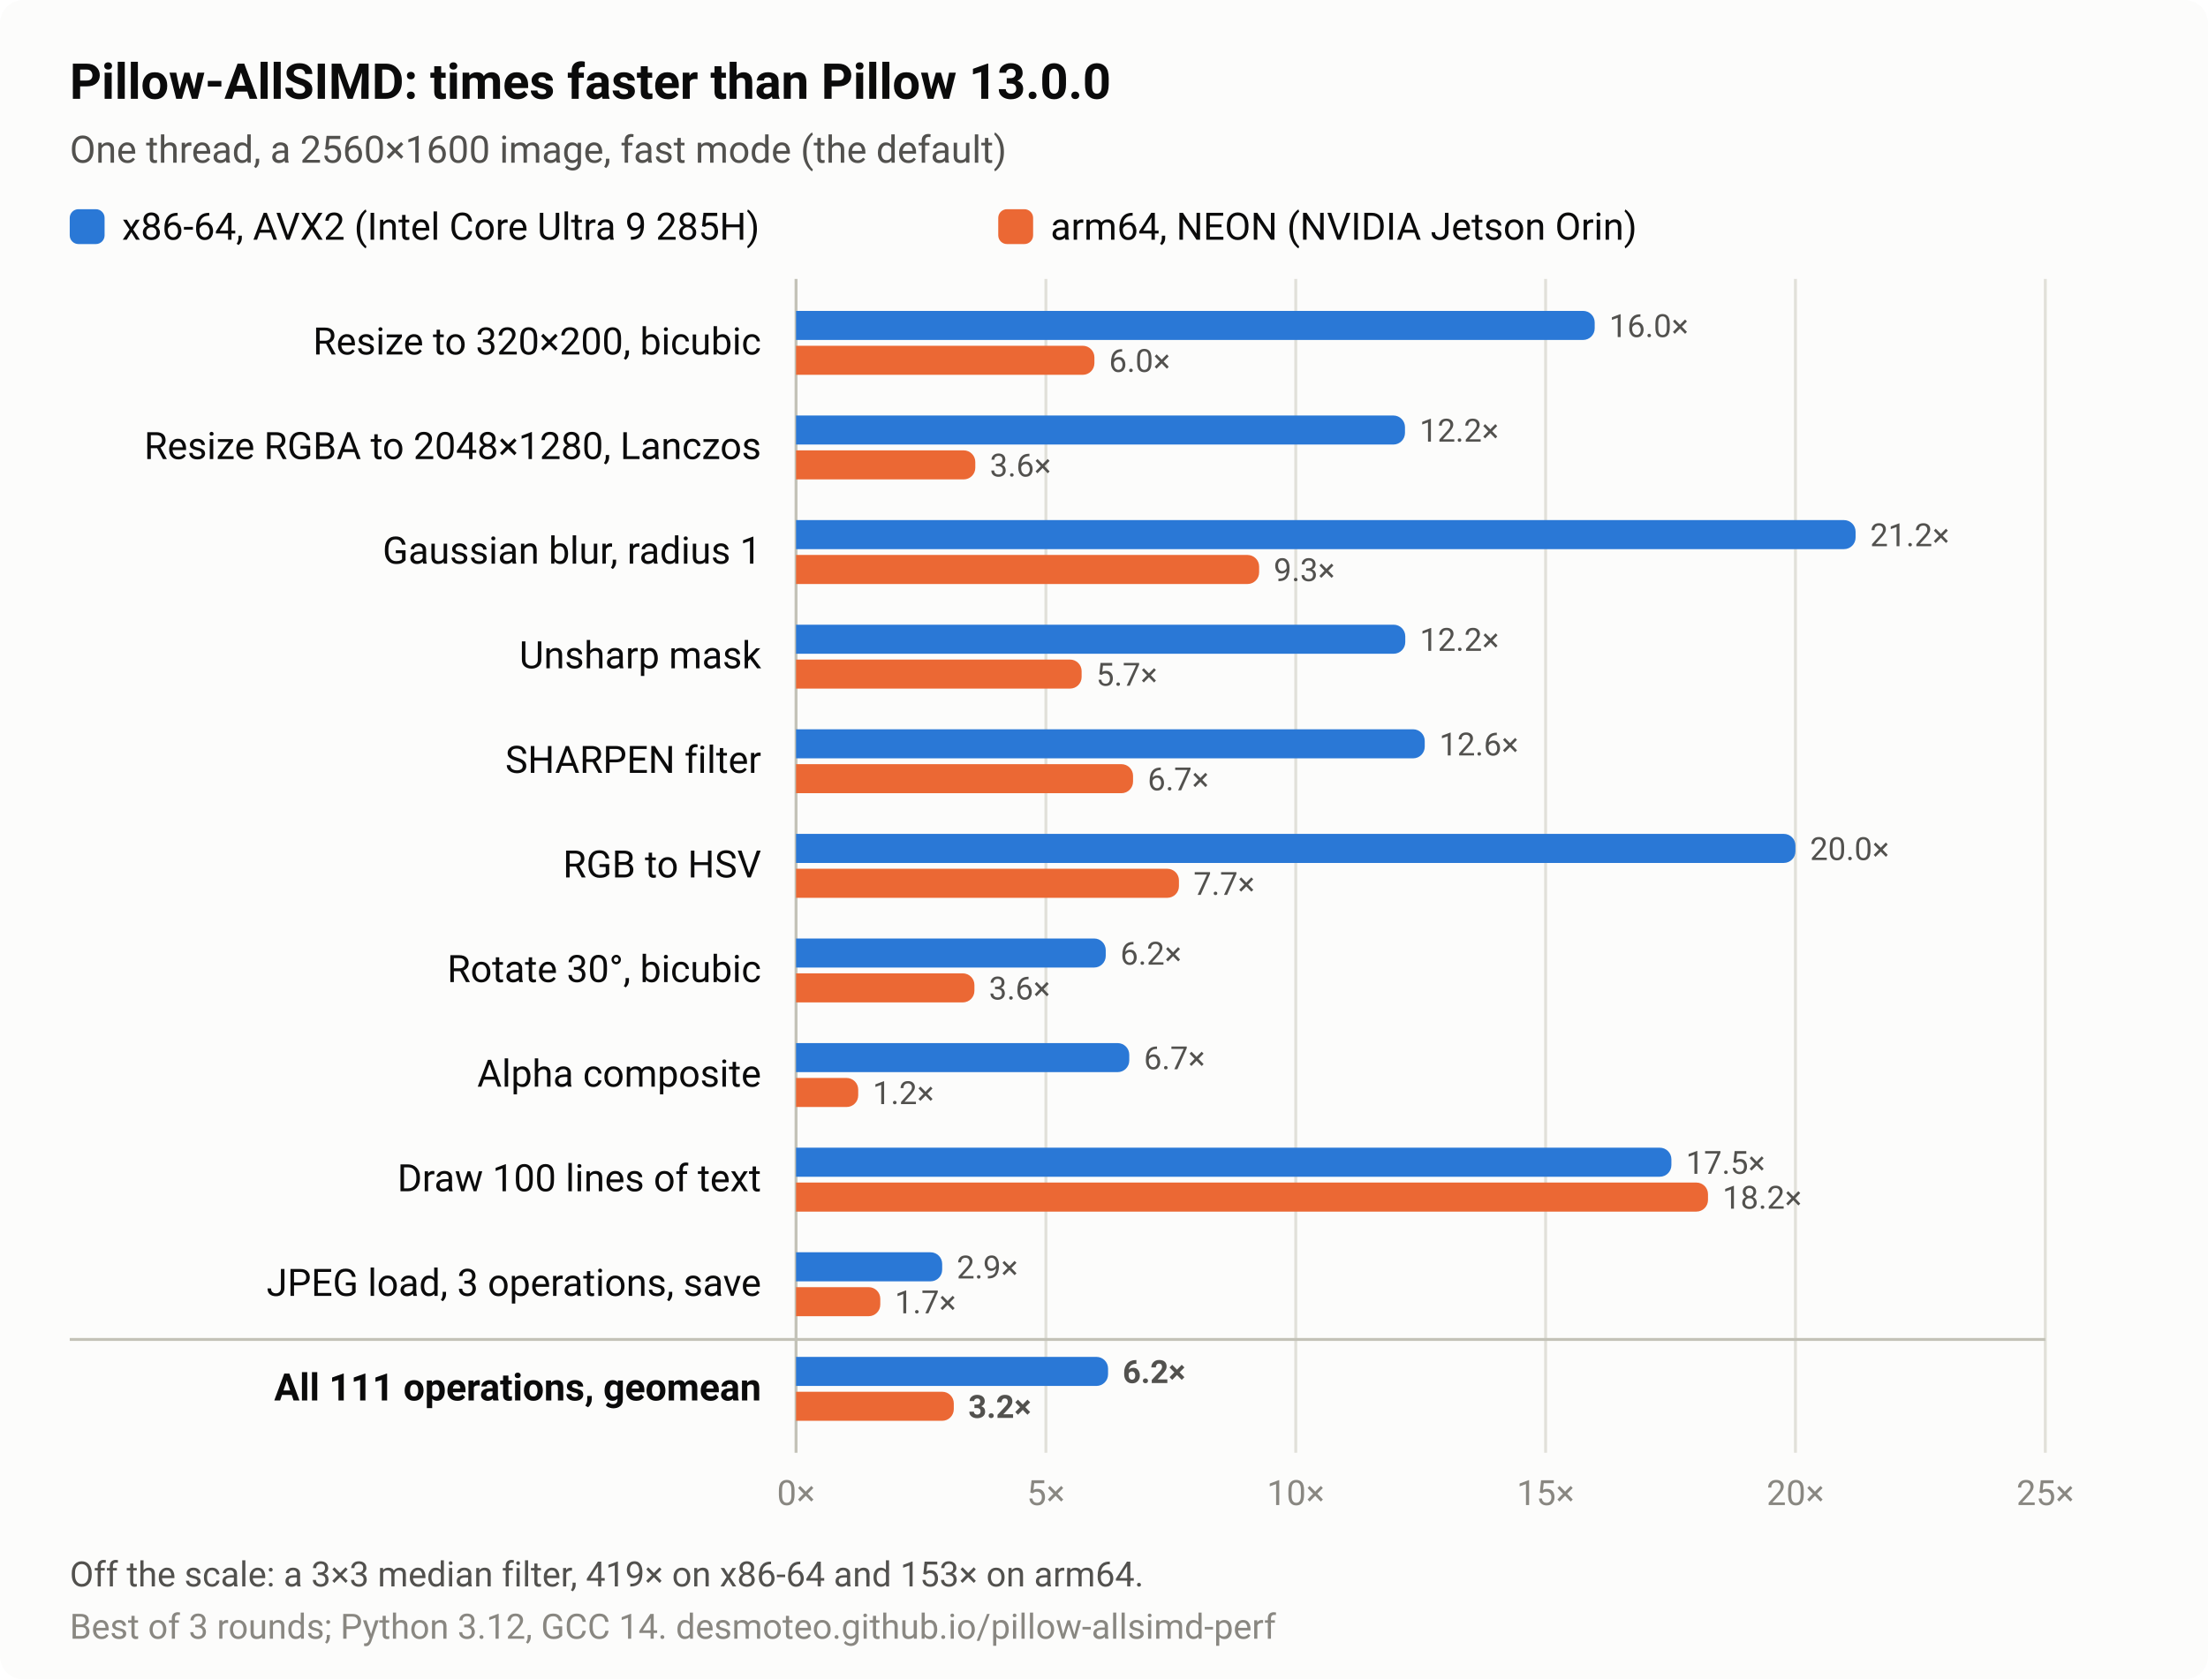
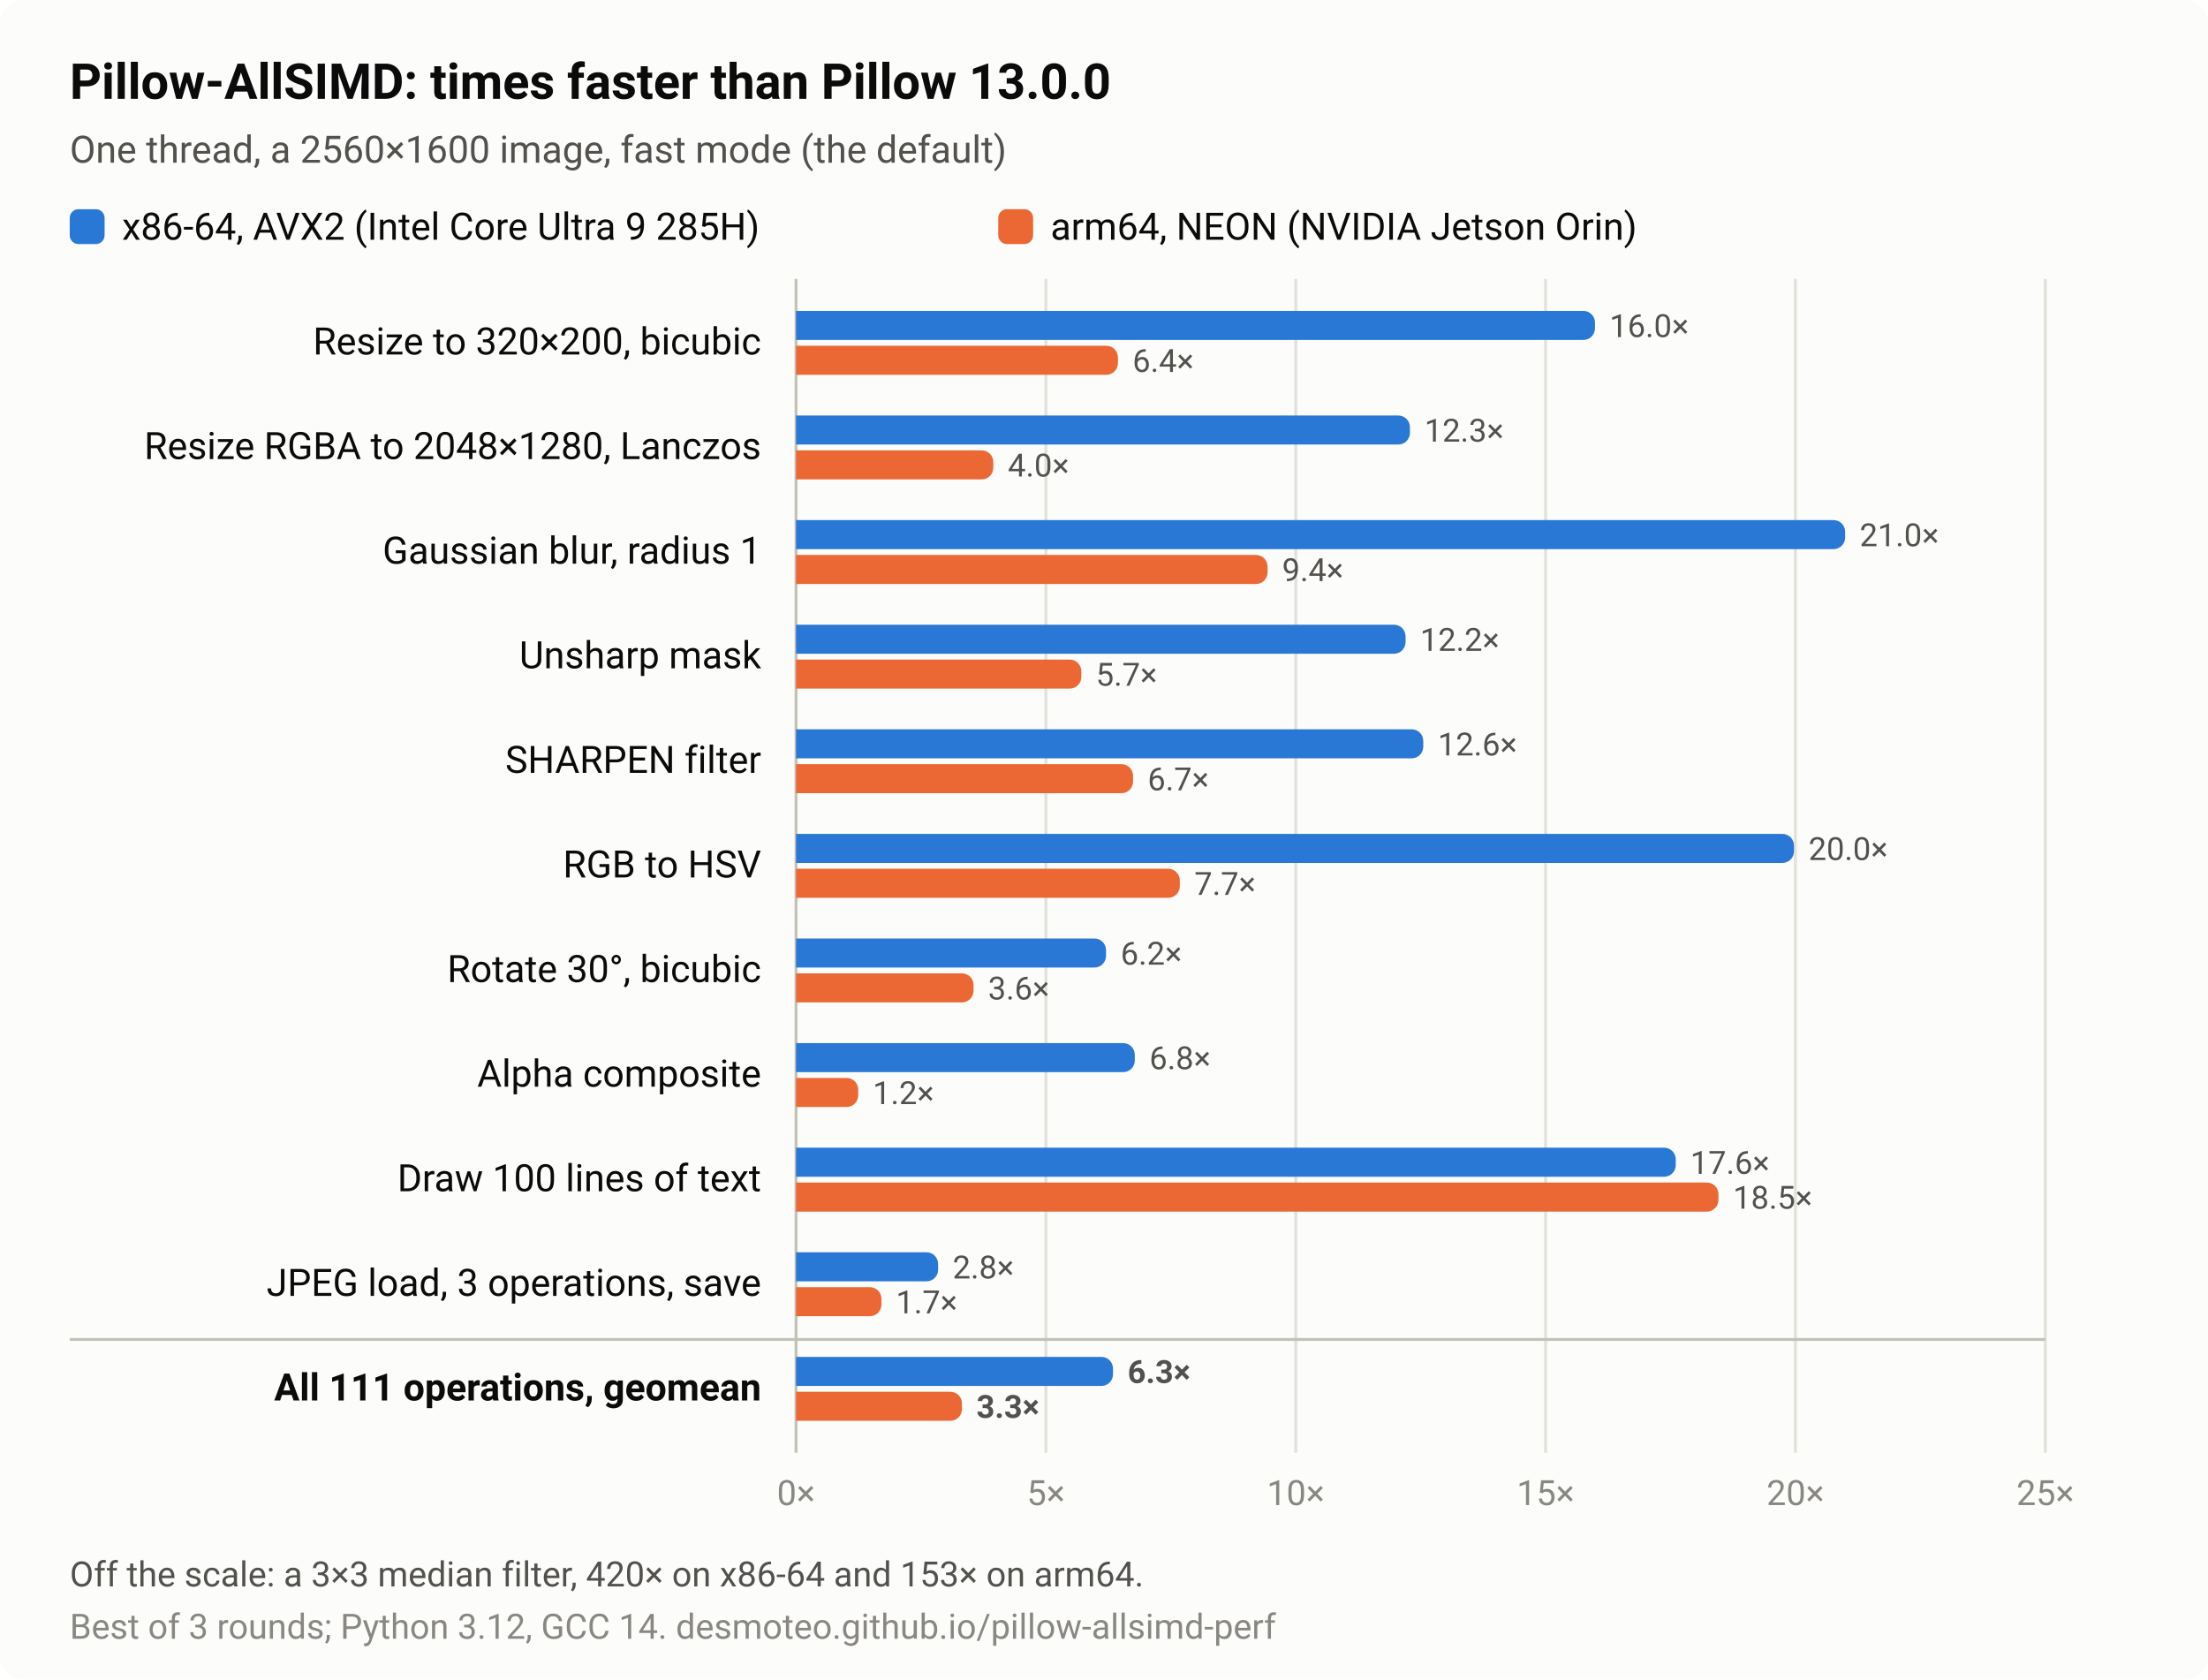
<svg xmlns="http://www.w3.org/2000/svg" width="760" height="578" viewBox="0 0 760 578" role="img">
  <style>
.surface { fill: #fcfcfb; }
.title { fill: #0b0b0b; font-size: 17px; font-weight: 600; }
.ink { fill: #0b0b0b; }
.secondary { fill: #52514e; }
.muted { fill: #898781; }
.grid { stroke: #e1e0d9; stroke-width: 1; }
.axis { stroke: #c3c2b7; stroke-width: 1; }
.s1 { fill: #2a78d6; }
.s2 { fill: #eb6834; }
@media (prefers-color-scheme: dark) {
  .surface { fill: #1a1a19; }
  .title, .ink { fill: #f0efec; }
  .secondary { fill: #c3c2b7; }
  .grid { stroke: #2c2c2a; }
  .axis { stroke: #383835; }
  .s1 { fill: #3987e5; }
  .s2 { fill: #d95926; }
}
text { font-family: system-ui, -apple-system, "Segoe UI", Roboto, Helvetica,
  Arial, sans-serif; }
</style>
  <rect class="surface" width="760" height="578" rx="8" />
  <text class="title" x="24" y="34">Pillow-AllSIMD: times faster than Pillow 13.0.0</text>
  <text class="secondary" x="24" y="56" font-size="13">One thread, a 2560×1600 image, fast mode (the default)</text>
  <rect class="s1" x="24" y="72" width="12" height="12" rx="3" />
  <text class="ink" x="42" y="82.5" font-size="13">x86-64, AVX2 (Intel Core Ultra 9 285H)</text>
  <rect class="s2" x="343.6" y="72" width="12" height="12" rx="3" />
  <text class="ink" x="361.6" y="82.5" font-size="13">arm64, NEON (NVIDIA Jetson Orin)</text>
  <line class="axis" x1="274.0" y1="96" x2="274.0" y2="500" />
  <text class="muted" x="274.0" y="518" font-size="12" text-anchor="middle">0×</text>
  <line class="grid" x1="360.0" y1="96" x2="360.0" y2="500" />
  <text class="muted" x="360.0" y="518" font-size="12" text-anchor="middle">5×</text>
  <line class="grid" x1="446.0" y1="96" x2="446.0" y2="500" />
  <text class="muted" x="446.0" y="518" font-size="12" text-anchor="middle">10×</text>
  <line class="grid" x1="532.0" y1="96" x2="532.0" y2="500" />
  <text class="muted" x="532.0" y="518" font-size="12" text-anchor="middle">15×</text>
  <line class="grid" x1="618.0" y1="96" x2="618.0" y2="500" />
  <text class="muted" x="618.0" y="518" font-size="12" text-anchor="middle">20×</text>
  <line class="grid" x1="704.0" y1="96" x2="704.0" y2="500" />
  <text class="muted" x="704.0" y="518" font-size="12" text-anchor="middle">25×</text>
  <text class="ink" x="262" y="122.0" font-size="13" text-anchor="end">Resize to 320×200, bicubic</text>
-   <path class="s1" d="M274.0,107.0H544.9A4.0,4.0 0 0 1 548.9,111.0V113.0A4.0,4.0 0 0 1 544.9,117.0H274.0Z" />
-   <text class="secondary" x="553.9" y="116.0" font-size="11">16.0×</text>
-   <path class="s2" d="M274.0,119.0H372.7A4.0,4.0 0 0 1 376.7,123.0V125.0A4.0,4.0 0 0 1 372.7,129.0H274.0Z" />
-   <text class="secondary" x="381.7" y="128.0" font-size="11">6.0×</text>
+   <path class="s1" d="M274.0,107.0H545.0A4.0,4.0 0 0 1 549.0,111.0V113.0A4.0,4.0 0 0 1 545.0,117.0H274.0Z" />
+   <text class="secondary" x="554.0" y="116.0" font-size="11">16.0×</text>
+   <path class="s2" d="M274.0,119.0H380.8A4.0,4.0 0 0 1 384.8,123.0V125.0A4.0,4.0 0 0 1 380.8,129.0H274.0Z" />
+   <text class="secondary" x="389.8" y="128.0" font-size="11">6.4×</text>
  <text class="ink" x="262" y="158.0" font-size="13" text-anchor="end">Resize RGBA to 2048×1280, Lanczos</text>
-   <path class="s1" d="M274.0,143.0H479.6A4.0,4.0 0 0 1 483.6,147.0V149.0A4.0,4.0 0 0 1 479.6,153.0H274.0Z" />
-   <text class="secondary" x="488.6" y="152.0" font-size="11">12.2×</text>
-   <path class="s2" d="M274.0,155.0H331.7A4.0,4.0 0 0 1 335.7,159.0V161.0A4.0,4.0 0 0 1 331.7,165.0H274.0Z" />
-   <text class="secondary" x="340.7" y="164.0" font-size="11">3.6×</text>
+   <path class="s1" d="M274.0,143.0H481.3A4.0,4.0 0 0 1 485.3,147.0V149.0A4.0,4.0 0 0 1 481.3,153.0H274.0Z" />
+   <text class="secondary" x="490.3" y="152.0" font-size="11">12.3×</text>
+   <path class="s2" d="M274.0,155.0H337.9A4.0,4.0 0 0 1 341.9,159.0V161.0A4.0,4.0 0 0 1 337.9,165.0H274.0Z" />
+   <text class="secondary" x="346.9" y="164.0" font-size="11">4.0×</text>
  <text class="ink" x="262" y="194.0" font-size="13" text-anchor="end">Gaussian blur, radius 1</text>
-   <path class="s1" d="M274.0,179.0H634.7A4.0,4.0 0 0 1 638.7,183.0V185.0A4.0,4.0 0 0 1 634.7,189.0H274.0Z" />
-   <text class="secondary" x="643.7" y="188.0" font-size="11">21.2×</text>
-   <path class="s2" d="M274.0,191.0H429.4A4.0,4.0 0 0 1 433.4,195.0V197.0A4.0,4.0 0 0 1 429.4,201.0H274.0Z" />
-   <text class="secondary" x="438.4" y="200.0" font-size="11">9.3×</text>
+   <path class="s1" d="M274.0,179.0H631.1A4.0,4.0 0 0 1 635.1,183.0V185.0A4.0,4.0 0 0 1 631.1,189.0H274.0Z" />
+   <text class="secondary" x="640.1" y="188.0" font-size="11">21.0×</text>
+   <path class="s2" d="M274.0,191.0H432.3A4.0,4.0 0 0 1 436.3,195.0V197.0A4.0,4.0 0 0 1 432.3,201.0H274.0Z" />
+   <text class="secondary" x="441.3" y="200.0" font-size="11">9.4×</text>
  <text class="ink" x="262" y="230.0" font-size="13" text-anchor="end">Unsharp mask</text>
-   <path class="s1" d="M274.0,215.0H479.7A4.0,4.0 0 0 1 483.7,219.0V221.0A4.0,4.0 0 0 1 479.7,225.0H274.0Z" />
-   <text class="secondary" x="488.7" y="224.0" font-size="11">12.2×</text>
-   <path class="s2" d="M274.0,227.0H368.3A4.0,4.0 0 0 1 372.3,231.0V233.0A4.0,4.0 0 0 1 368.3,237.0H274.0Z" />
-   <text class="secondary" x="377.3" y="236.0" font-size="11">5.7×</text>
+   <path class="s1" d="M274.0,215.0H479.8A4.0,4.0 0 0 1 483.8,219.0V221.0A4.0,4.0 0 0 1 479.8,225.0H274.0Z" />
+   <text class="secondary" x="488.8" y="224.0" font-size="11">12.2×</text>
+   <path class="s2" d="M274.0,227.0H368.2A4.0,4.0 0 0 1 372.2,231.0V233.0A4.0,4.0 0 0 1 368.2,237.0H274.0Z" />
+   <text class="secondary" x="377.2" y="236.0" font-size="11">5.7×</text>
  <text class="ink" x="262" y="266.0" font-size="13" text-anchor="end">SHARPEN filter</text>
-   <path class="s1" d="M274.0,251.0H486.4A4.0,4.0 0 0 1 490.4,255.0V257.0A4.0,4.0 0 0 1 486.4,261.0H274.0Z" />
-   <text class="secondary" x="495.4" y="260.0" font-size="11">12.6×</text>
+   <path class="s1" d="M274.0,251.0H485.9A4.0,4.0 0 0 1 489.9,255.0V257.0A4.0,4.0 0 0 1 485.9,261.0H274.0Z" />
+   <text class="secondary" x="494.9" y="260.0" font-size="11">12.6×</text>
  <path class="s2" d="M274.0,263.0H386.0A4.0,4.0 0 0 1 390.0,267.0V269.0A4.0,4.0 0 0 1 386.0,273.0H274.0Z" />
  <text class="secondary" x="395.0" y="272.0" font-size="11">6.7×</text>
  <text class="ink" x="262" y="302.0" font-size="13" text-anchor="end">RGB to HSV</text>
-   <path class="s1" d="M274.0,287.0H614.0A4.0,4.0 0 0 1 618.0,291.0V293.0A4.0,4.0 0 0 1 614.0,297.0H274.0Z" />
-   <text class="secondary" x="623.0" y="296.0" font-size="11">20.0×</text>
-   <path class="s2" d="M274.0,299.0H401.8A4.0,4.0 0 0 1 405.8,303.0V305.0A4.0,4.0 0 0 1 401.8,309.0H274.0Z" />
-   <text class="secondary" x="410.8" y="308.0" font-size="11">7.7×</text>
+   <path class="s1" d="M274.0,287.0H613.5A4.0,4.0 0 0 1 617.5,291.0V293.0A4.0,4.0 0 0 1 613.5,297.0H274.0Z" />
+   <text class="secondary" x="622.5" y="296.0" font-size="11">20.0×</text>
+   <path class="s2" d="M274.0,299.0H402.1A4.0,4.0 0 0 1 406.1,303.0V305.0A4.0,4.0 0 0 1 402.1,309.0H274.0Z" />
+   <text class="secondary" x="411.1" y="308.0" font-size="11">7.7×</text>
  <text class="ink" x="262" y="338.0" font-size="13" text-anchor="end">Rotate 30°, bicubic</text>
-   <path class="s1" d="M274.0,323.0H376.6A4.0,4.0 0 0 1 380.6,327.0V329.0A4.0,4.0 0 0 1 376.6,333.0H274.0Z" />
-   <text class="secondary" x="385.6" y="332.0" font-size="11">6.2×</text>
-   <path class="s2" d="M274.0,335.0H331.4A4.0,4.0 0 0 1 335.4,339.0V341.0A4.0,4.0 0 0 1 331.4,345.0H274.0Z" />
-   <text class="secondary" x="340.4" y="344.0" font-size="11">3.6×</text>
+   <path class="s1" d="M274.0,323.0H376.7A4.0,4.0 0 0 1 380.7,327.0V329.0A4.0,4.0 0 0 1 376.7,333.0H274.0Z" />
+   <text class="secondary" x="385.7" y="332.0" font-size="11">6.2×</text>
+   <path class="s2" d="M274.0,335.0H331.1A4.0,4.0 0 0 1 335.1,339.0V341.0A4.0,4.0 0 0 1 331.1,345.0H274.0Z" />
+   <text class="secondary" x="340.1" y="344.0" font-size="11">3.6×</text>
  <text class="ink" x="262" y="374.0" font-size="13" text-anchor="end">Alpha composite</text>
-   <path class="s1" d="M274.0,359.0H384.7A4.0,4.0 0 0 1 388.7,363.0V365.0A4.0,4.0 0 0 1 384.7,369.0H274.0Z" />
-   <text class="secondary" x="393.7" y="368.0" font-size="11">6.7×</text>
+   <path class="s1" d="M274.0,359.0H386.6A4.0,4.0 0 0 1 390.6,363.0V365.0A4.0,4.0 0 0 1 386.6,369.0H274.0Z" />
+   <text class="secondary" x="395.6" y="368.0" font-size="11">6.8×</text>
  <path class="s2" d="M274.0,371.0H291.4A4.0,4.0 0 0 1 295.4,375.0V377.0A4.0,4.0 0 0 1 291.4,381.0H274.0Z" />
  <text class="secondary" x="300.4" y="380.0" font-size="11">1.2×</text>
  <text class="ink" x="262" y="410.0" font-size="13" text-anchor="end">Draw 100 lines of text</text>
-   <path class="s1" d="M274.0,395.0H571.3A4.0,4.0 0 0 1 575.3,399.0V401.0A4.0,4.0 0 0 1 571.3,405.0H274.0Z" />
-   <text class="secondary" x="580.3" y="404.0" font-size="11">17.5×</text>
-   <path class="s2" d="M274.0,407.0H583.9A4.0,4.0 0 0 1 587.9,411.0V413.0A4.0,4.0 0 0 1 583.9,417.0H274.0Z" />
-   <text class="secondary" x="592.9" y="416.0" font-size="11">18.2×</text>
+   <path class="s1" d="M274.0,395.0H572.8A4.0,4.0 0 0 1 576.8,399.0V401.0A4.0,4.0 0 0 1 572.8,405.0H274.0Z" />
+   <text class="secondary" x="581.8" y="404.0" font-size="11">17.6×</text>
+   <path class="s2" d="M274.0,407.0H587.5A4.0,4.0 0 0 1 591.5,411.0V413.0A4.0,4.0 0 0 1 587.5,417.0H274.0Z" />
+   <text class="secondary" x="596.5" y="416.0" font-size="11">18.5×</text>
  <text class="ink" x="262" y="446.0" font-size="13" text-anchor="end">JPEG load, 3 operations, save</text>
-   <path class="s1" d="M274.0,431.0H320.3A4.0,4.0 0 0 1 324.3,435.0V437.0A4.0,4.0 0 0 1 320.3,441.0H274.0Z" />
-   <text class="secondary" x="329.3" y="440.0" font-size="11">2.9×</text>
-   <path class="s2" d="M274.0,443.0H299.0A4.0,4.0 0 0 1 303.0,447.0V449.0A4.0,4.0 0 0 1 299.0,453.0H274.0Z" />
-   <text class="secondary" x="308.0" y="452.0" font-size="11">1.7×</text>
+   <path class="s1" d="M274.0,431.0H318.9A4.0,4.0 0 0 1 322.9,435.0V437.0A4.0,4.0 0 0 1 318.9,441.0H274.0Z" />
+   <text class="secondary" x="327.9" y="440.0" font-size="11">2.8×</text>
+   <path class="s2" d="M274.0,443.0H299.4A4.0,4.0 0 0 1 303.4,447.0V449.0A4.0,4.0 0 0 1 299.4,453.0H274.0Z" />
+   <text class="secondary" x="308.4" y="452.0" font-size="11">1.7×</text>
  <line class="axis" x1="24" y1="461.0" x2="704" y2="461.0" />
  <text class="ink" x="262" y="482.0" font-size="13" text-anchor="end" font-weight="600">All 111 operations, geomean</text>
-   <path class="s1" d="M274.0,467.0H377.4A4.0,4.0 0 0 1 381.4,471.0V473.0A4.0,4.0 0 0 1 377.4,477.0H274.0Z" />
-   <text class="secondary" x="386.4" y="476.0" font-size="11" font-weight="600">6.2×</text>
-   <path class="s2" d="M274.0,479.0H324.3A4.0,4.0 0 0 1 328.3,483.0V485.0A4.0,4.0 0 0 1 324.3,489.0H274.0Z" />
-   <text class="secondary" x="333.3" y="488.0" font-size="11" font-weight="600">3.2×</text>
-   <text class="secondary" x="24" y="546" font-size="12">Off the scale: a 3×3 median filter, 419× on x86-64 and 153× on arm64.</text>
+   <path class="s1" d="M274.0,467.0H379.1A4.0,4.0 0 0 1 383.1,471.0V473.0A4.0,4.0 0 0 1 379.1,477.0H274.0Z" />
+   <text class="secondary" x="388.1" y="476.0" font-size="11" font-weight="600">6.3×</text>
+   <path class="s2" d="M274.0,479.0H327.1A4.0,4.0 0 0 1 331.1,483.0V485.0A4.0,4.0 0 0 1 327.1,489.0H274.0Z" />
+   <text class="secondary" x="336.1" y="488.0" font-size="11" font-weight="600">3.3×</text>
+   <text class="secondary" x="24" y="546" font-size="12">Off the scale: a 3×3 median filter, 420× on x86-64 and 153× on arm64.</text>
  <text class="muted" x="24" y="564" font-size="12">Best of 3 rounds; Python 3.12, GCC 14. desmoteo.github.io/pillow-allsimd-perf</text>
</svg>
